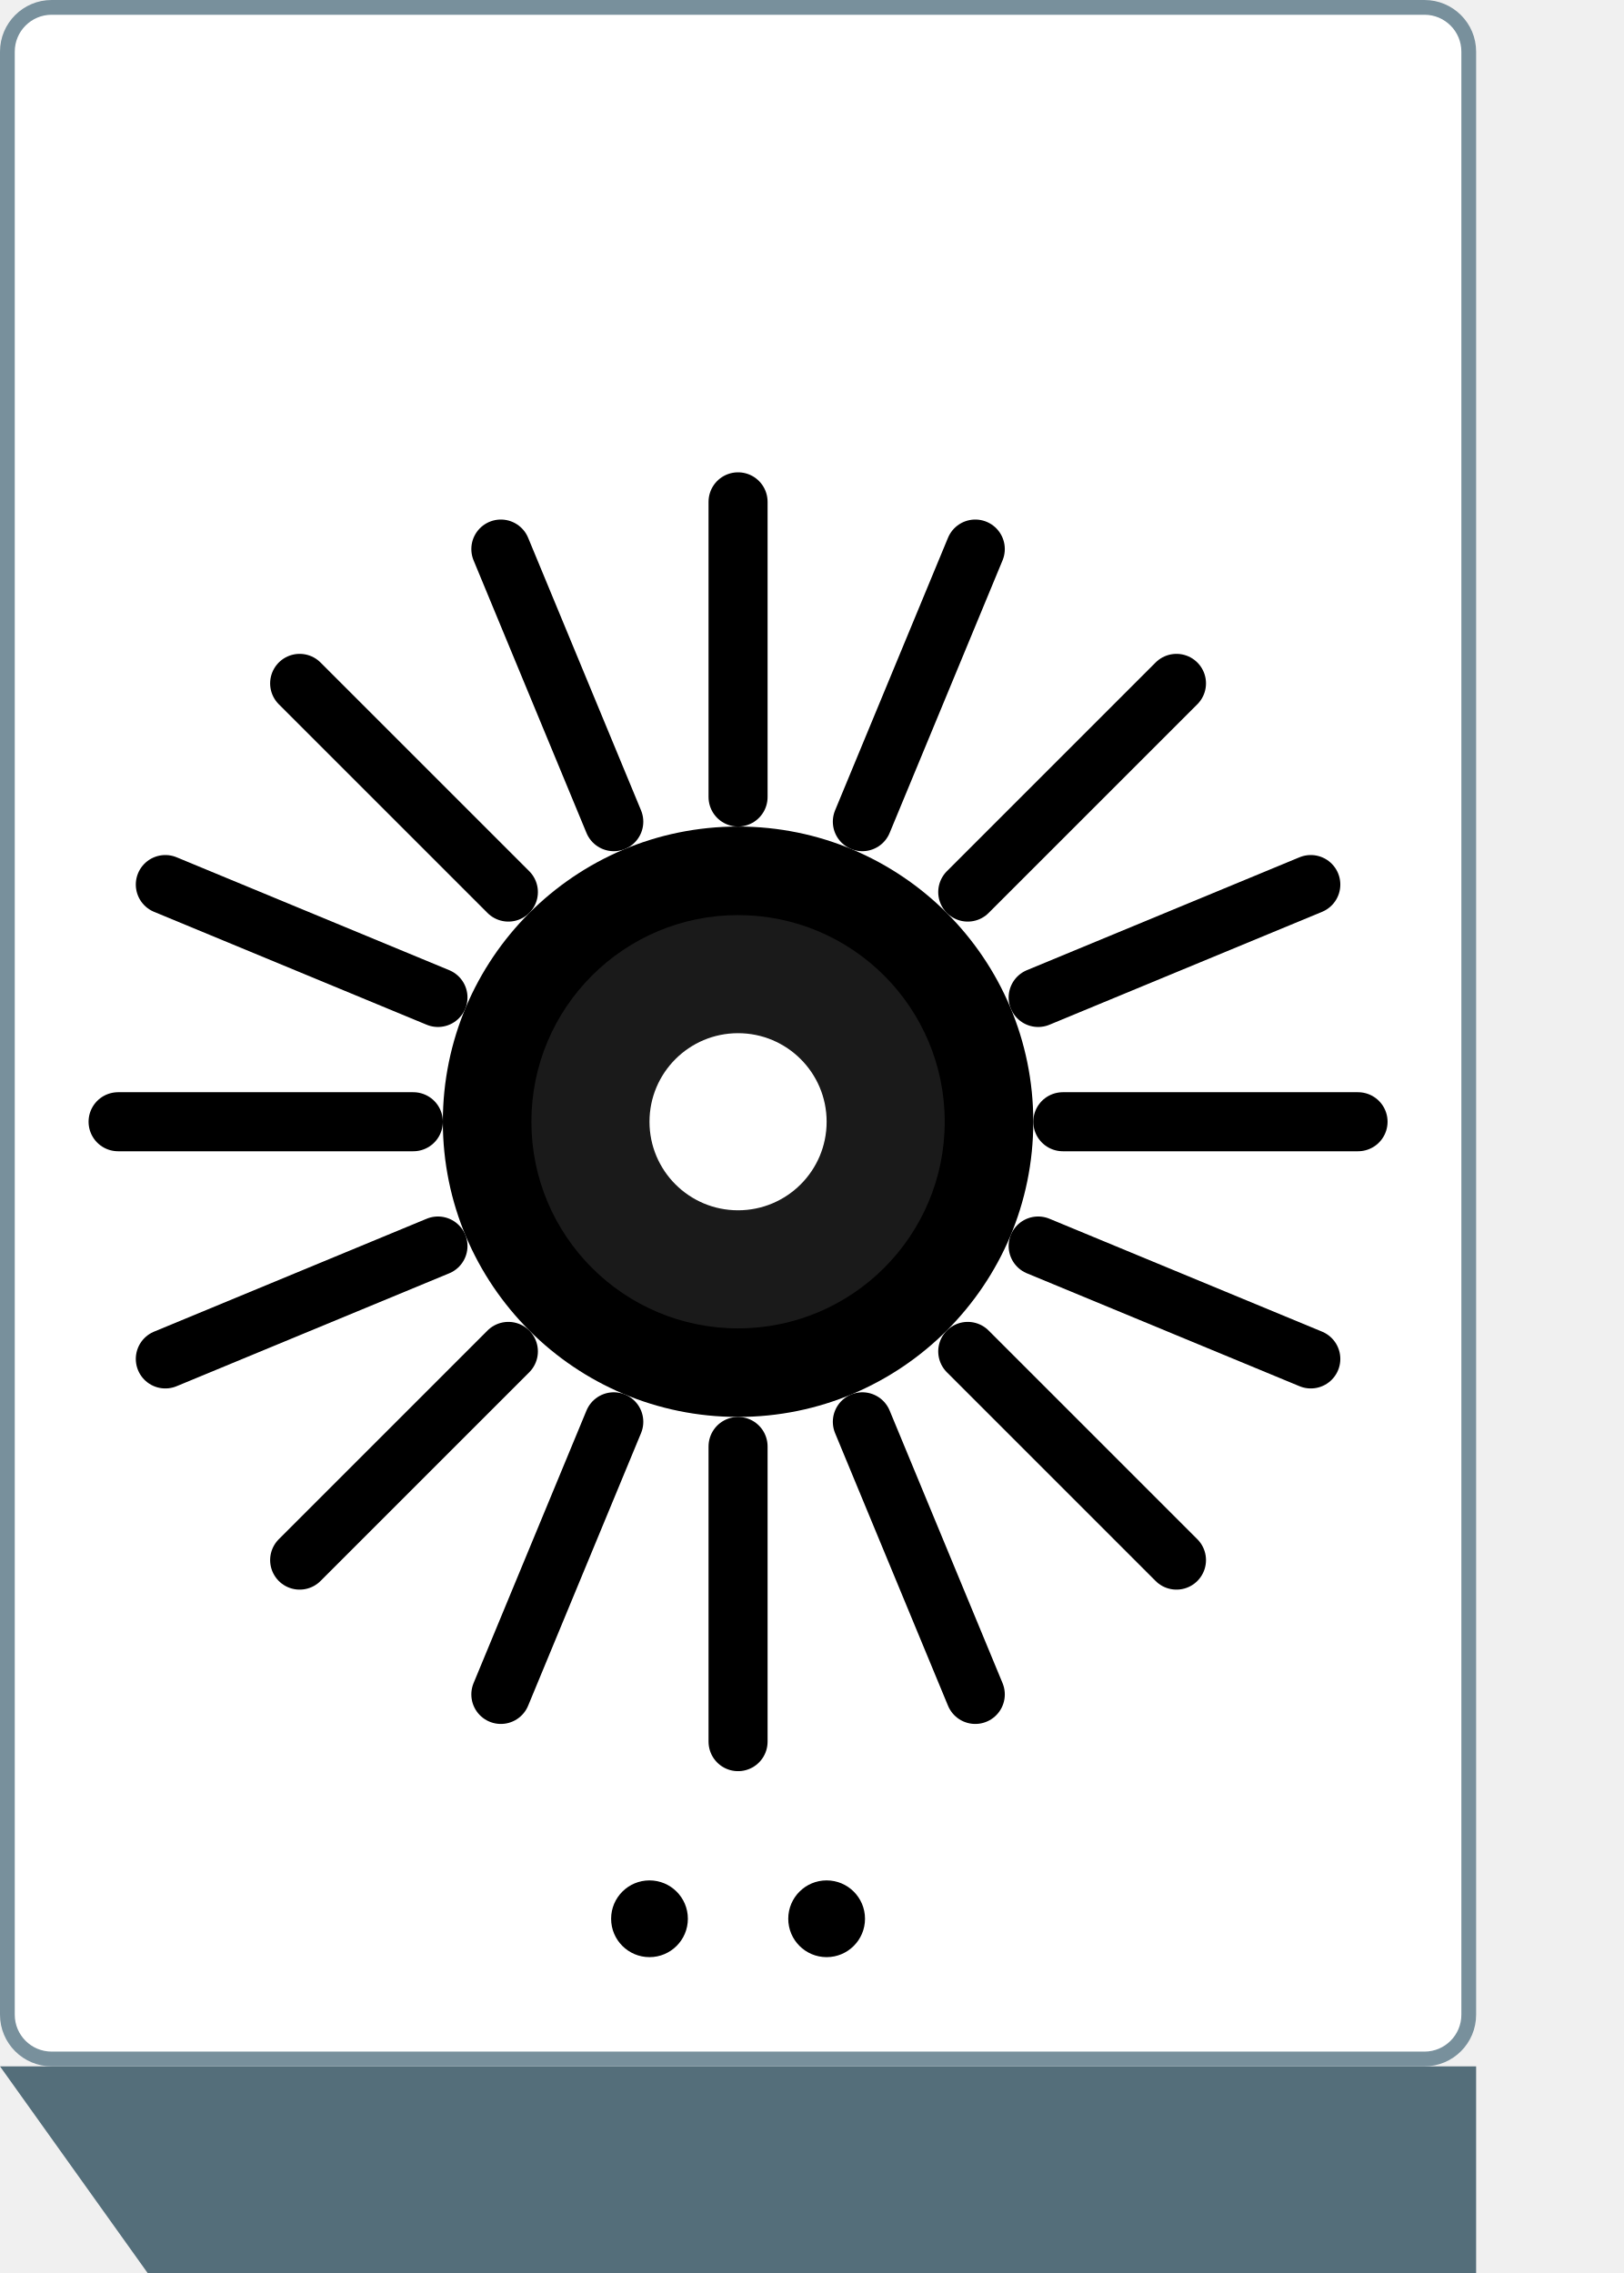
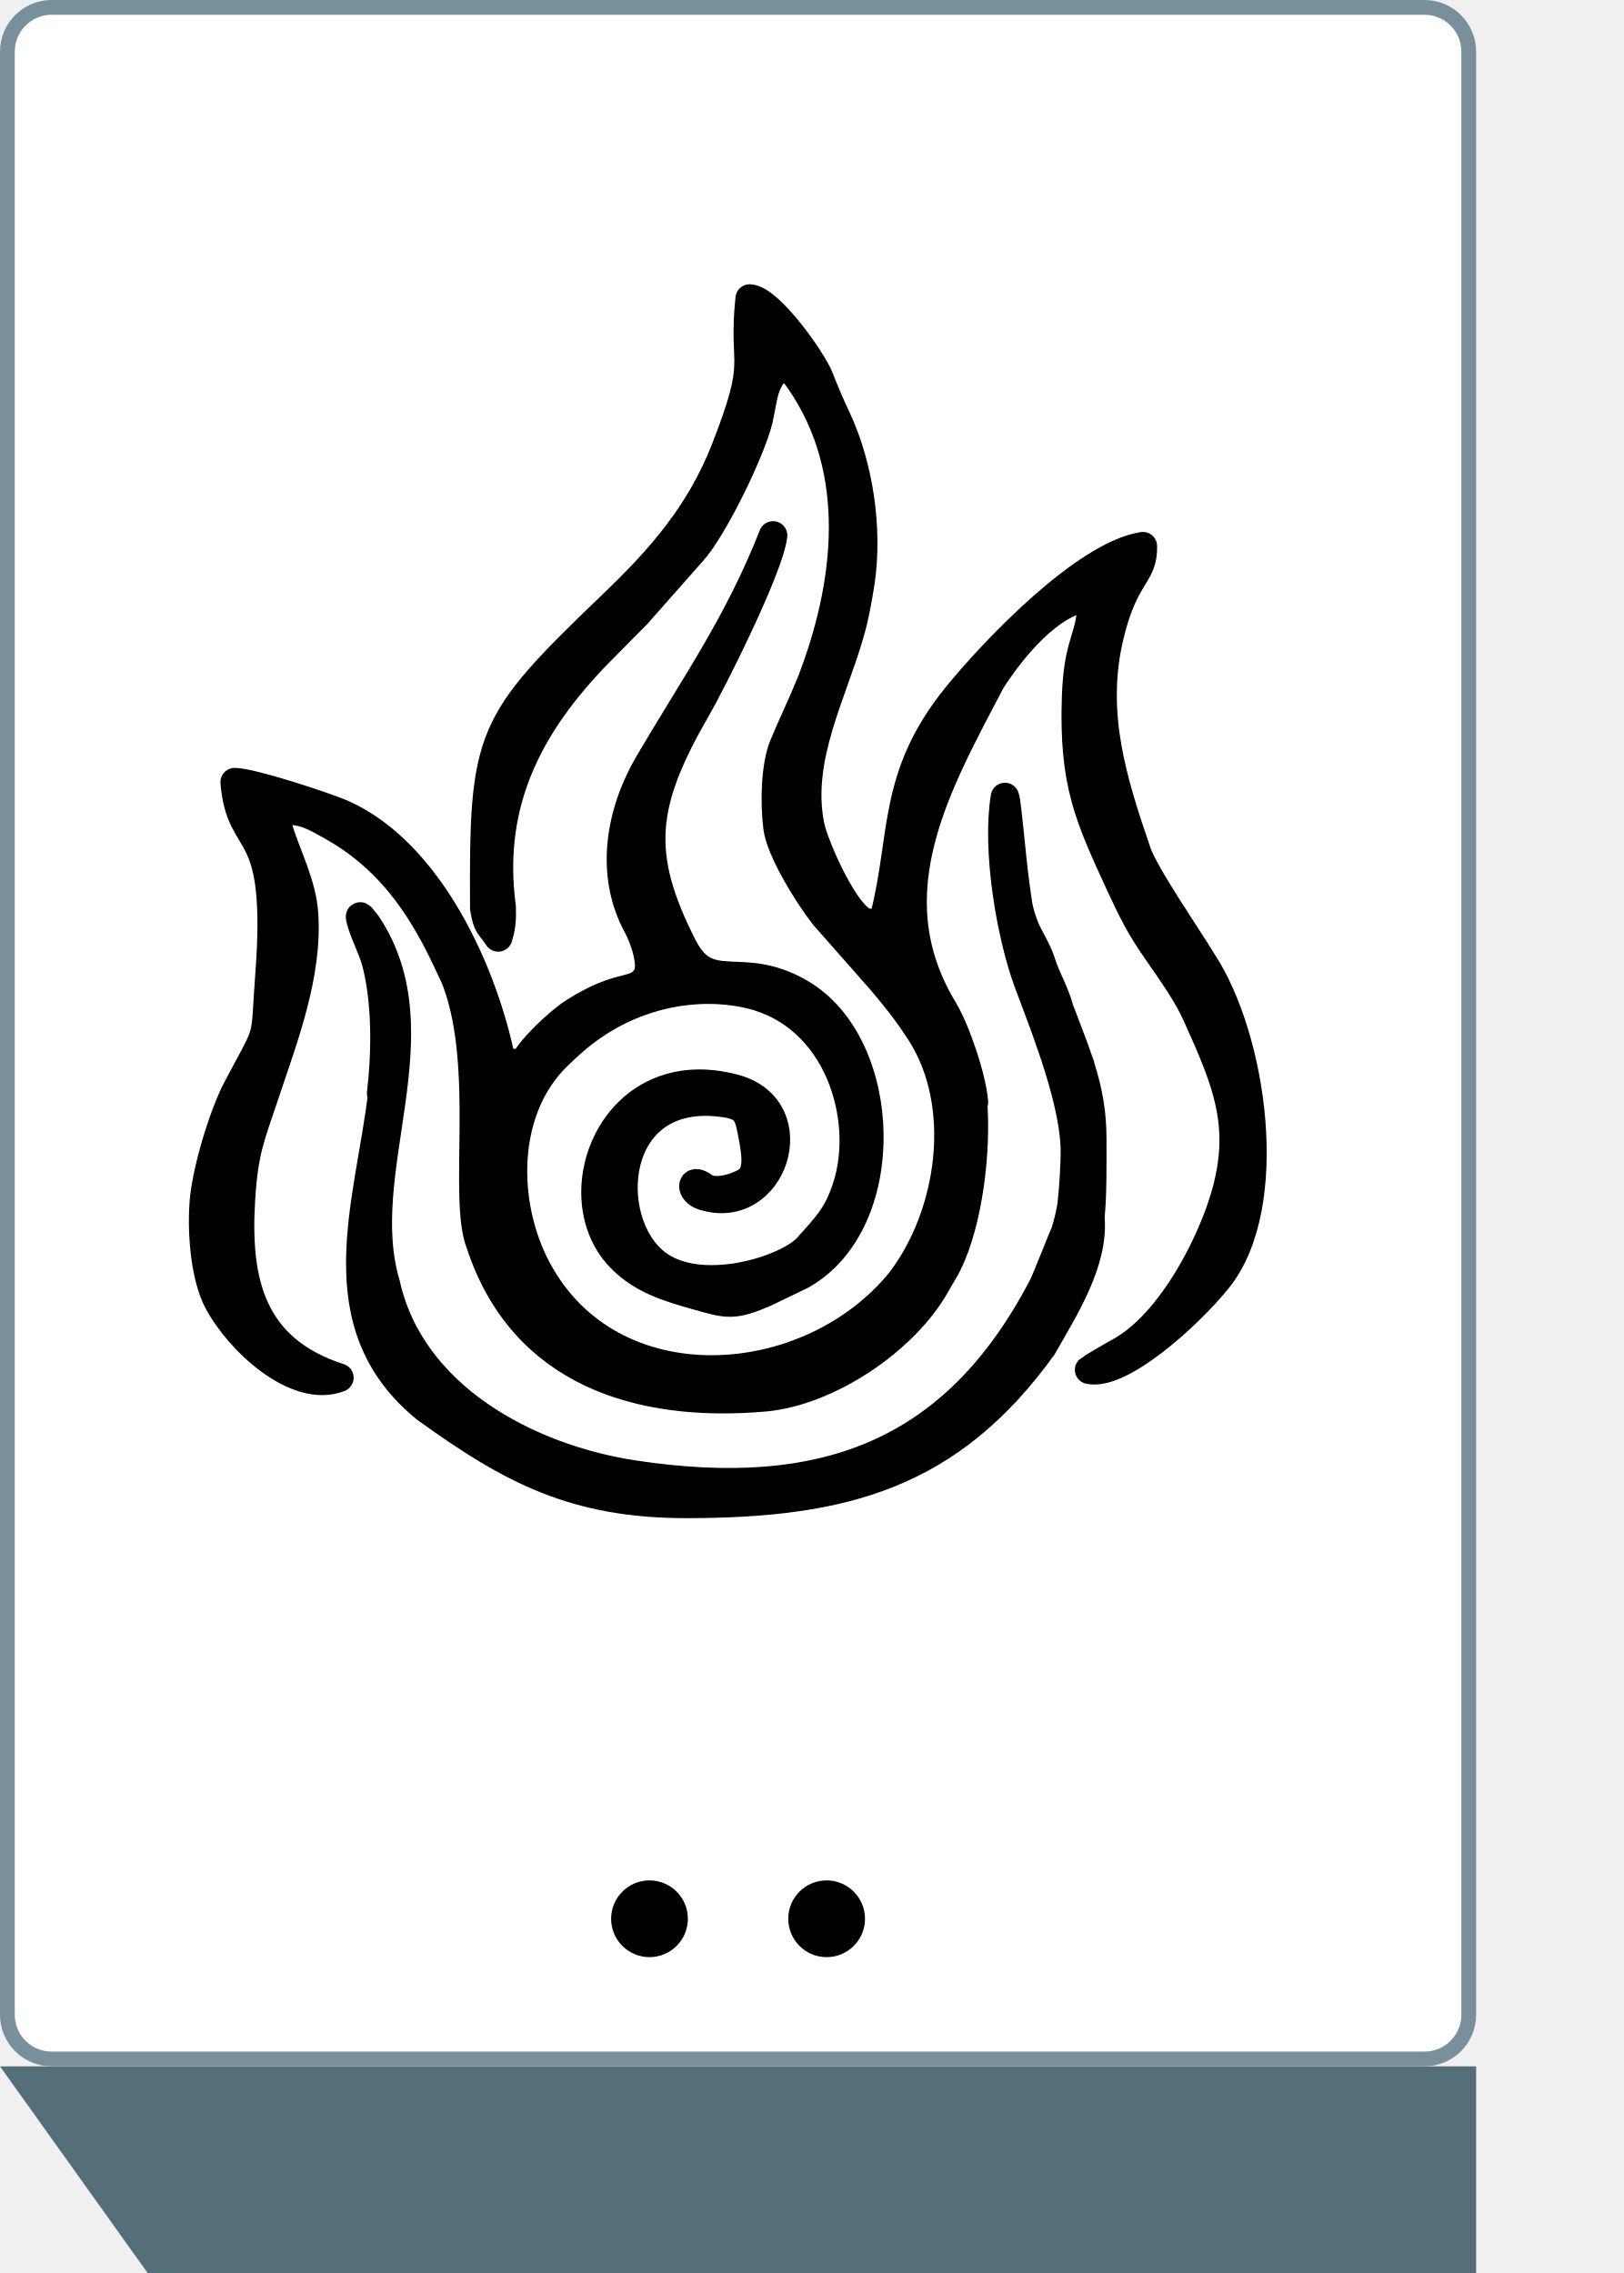
<svg xmlns="http://www.w3.org/2000/svg" width="110" height="154" viewBox="0 0 110 154">
  <path d="M0 140 L100 140 L100 154 L10 154 Z" fill="#546e7a" />
  <rect x="0.5" y="0.5" width="99" height="139" rx="3" fill="#ffffff" stroke="#78909c" stroke-width="1" />
  <g transform="translate(0,20)">
-     <path d="M72 56 L92 56" fill="none" stroke="#000000" stroke-width="4" stroke-linecap="round" stroke-linejoin="round" />
-     <path d="M70.33 64.42 L88.8 72.07" fill="none" stroke="#000000" stroke-width="4" stroke-linecap="round" stroke-linejoin="round" />
-     <path d="M65.56 71.56 L79.7 85.7" fill="none" stroke="#000000" stroke-width="4" stroke-linecap="round" stroke-linejoin="round" />
-     <path d="M58.42 76.33 L66.07 94.8" fill="none" stroke="#000000" stroke-width="4" stroke-linecap="round" stroke-linejoin="round" />
-     <path d="M50 78 L50 98" fill="none" stroke="#000000" stroke-width="4" stroke-linecap="round" stroke-linejoin="round" />
-     <path d="M41.58 76.33 L33.93 94.8" fill="none" stroke="#000000" stroke-width="4" stroke-linecap="round" stroke-linejoin="round" />
-     <path d="M34.44 71.56 L20.3 85.7" fill="none" stroke="#000000" stroke-width="4" stroke-linecap="round" stroke-linejoin="round" />
-     <path d="M29.67 64.42 L11.2 72.07" fill="none" stroke="#000000" stroke-width="4" stroke-linecap="round" stroke-linejoin="round" />
-     <path d="M28 56 L8 56" fill="none" stroke="#000000" stroke-width="4" stroke-linecap="round" stroke-linejoin="round" />
-     <path d="M29.67 47.58 L11.2 39.93" fill="none" stroke="#000000" stroke-width="4" stroke-linecap="round" stroke-linejoin="round" />
-     <path d="M34.44 40.44 L20.3 26.3" fill="none" stroke="#000000" stroke-width="4" stroke-linecap="round" stroke-linejoin="round" />
-     <path d="M41.58 35.67 L33.93 17.2" fill="none" stroke="#000000" stroke-width="4" stroke-linecap="round" stroke-linejoin="round" />
-     <path d="M50 34 L50 14" fill="none" stroke="#000000" stroke-width="4" stroke-linecap="round" stroke-linejoin="round" />
-     <path d="M58.42 35.67 L66.07 17.2" fill="none" stroke="#000000" stroke-width="4" stroke-linecap="round" stroke-linejoin="round" />
-     <path d="M65.56 40.44 L79.7 26.3" fill="none" stroke="#000000" stroke-width="4" stroke-linecap="round" stroke-linejoin="round" />
-     <path d="M70.33 47.58 L88.8 39.93" fill="none" stroke="#000000" stroke-width="4" stroke-linecap="round" stroke-linejoin="round" />
-     <circle cx="50" cy="56" r="20" fill="#000000" />
-     <circle cx="50" cy="56" r="14" fill="#1a1a1a" />
-     <circle cx="50" cy="56" r="6" fill="#ffffff" />
+     <g transform="translate(-102.0094,-205.8683) scale(0.02143)">
+       <path d="M7839 12158c-6,-77 -57,-228 -97,-294 -222,-368 -16,-717 151,-1038 62,-96 187,-257 318,-266 1,137 -42,127 -49,313 -10,280 42,385 139,597 39,84 63,133 116,209 47,68 96,136 126,203 101,224 164,370 73,624 -54,151 -171,362 -318,442 -19,10 -92,53 -95,56 99,21 311,-168 407,-287 187,-233 110,-763 -49,-1004 -54,-89 -182,-273 -207,-346 -77,-225 -144,-438 -87,-681 48,-202 108,-189 106,-286 -180,28 -463,320 -589,475 -205,253 -163,440 -228,695 -1,5 -10,21 -15,21l-35 0c-66,0 -173,-245 -185,-309 -42,-212 72,-417 126,-608 16,-55 24,-103 33,-159 25,-165 -3,-364 -74,-517 -21,-44 -38,-84 -56,-130 -21,-55 -157,-248 -220,-251 -24,228 40,178 -78,479 -79,200 -201,341 -356,489 -393,378 -408,408 -405,960 9,58 19,54 44,92 11,-36 12,-57 11,-96 -46,-343 98,-597 329,-826 35,-36 65,-65 98,-99l174 -197c66,-71 186,-317 211,-418 8,-34 12,-72 23,-104 3,-10 15,-32 19,-37 39,-45 59,-26 88,16 199,287 155,648 36,955 -30,74 -59,132 -87,200 -26,63 -29,178 -19,258 9,73 97,215 147,279l179 203c50,59 83,100 125,165 150,231 99,577 -62,788 -291,358 -918,399 -1150,-40 -108,-204 -111,-502 66,-673 38,-37 68,-64 113,-95 142,-98 325,-138 494,-99 279,65 379,392 306,612 -30,90 -62,119 -122,187 -65,73 -341,159 -480,51 -173,-135 -146,-561 219,-506 67,10 73,36 84,91 15,76 23,134 -21,159 -34,19 -98,38 -131,14 -43,-32 -44,16 -3,29 222,72 336,-275 101,-339 -388,-105 -556,347 -355,541 66,64 144,88 237,114 95,27 113,33 212,-9l118 -57c294,-167 276,-725 -3,-890 -190,-112 -291,12 -373,-148 -149,-293 -130,-453 44,-754 41,-70 230,-443 241,-546 -109,277 -243,466 -392,719 -90,153 -128,349 -36,517 21,39 51,125 28,160 -36,56 -80,15 -232,113 -44,28 -138,116 -156,160l-70 -2c-56,-285 -228,-662 -500,-785 -53,-24 -291,-102 -344,-102 18,226 148,110 110,610 -17,223 6,154 -101,356 -45,84 -101,269 -107,368 -7,105 7,235 45,307 66,126 249,295 384,242 -278,-90 -328,-301 -311,-567 10,-154 30,-193 77,-334 58,-174 136,-376 122,-567 -6,-90 -50,-173 -78,-260 -9,-28 -16,-50 -17,-54l33 -9c56,-8 103,21 148,46 176,98 279,242 364,422 6,13 28,58 32,70 103,276 18,689 76,831 133,403 498,519 898,484 201,-18 443,-180 542,-357 15,-27 26,-43 37,-65 66,-134 92,-359 80,-510z" fill="#000000" stroke="#000000" stroke-width="90.0" stroke-linejoin="round" stroke-linecap="round" />
+       <path d="M5969 12128c-40,348 -192,730 137,998 270,195 472,303 829,302 495,-1 829,-92 1121,-497 67,-118 164,-268 151,-409 7,-74 6,-153 6,-249 0,-81 -13,-149 -33,-214 -3,-13 -7,-25 -11,-35 -18,-53 -39,-104 -59,-158 -17,-61 -41,-95 -59,-152 -13,-40 -37,-74 -51,-108 -22,-58 -21,-71 -30,-133 -14,-105 -26,-264 -33,-280 -27,163 16,431 74,588 56,149 150,385 147,541 0,20 -3,101 -11,166 -5,29 -12,57 -21,85 -3,3 -58,145 -69,166 -279,536 -699,686 -1294,596 -335,-51 -704,-247 -783,-602 -107,-358 171,-792 -60,-1138 -22,-27 -28,-39 -15,3 11,35 34,79 45,121 32,126 30,283 15,411z" fill="#000000" stroke="#000000" stroke-width="90.0" stroke-linejoin="round" stroke-linecap="round" />
+     </g>
    <circle cx="44" cy="110" r="2.6" fill="#000000" />
    <circle cx="56" cy="110" r="2.6" fill="#000000" />
  </g>
</svg>
